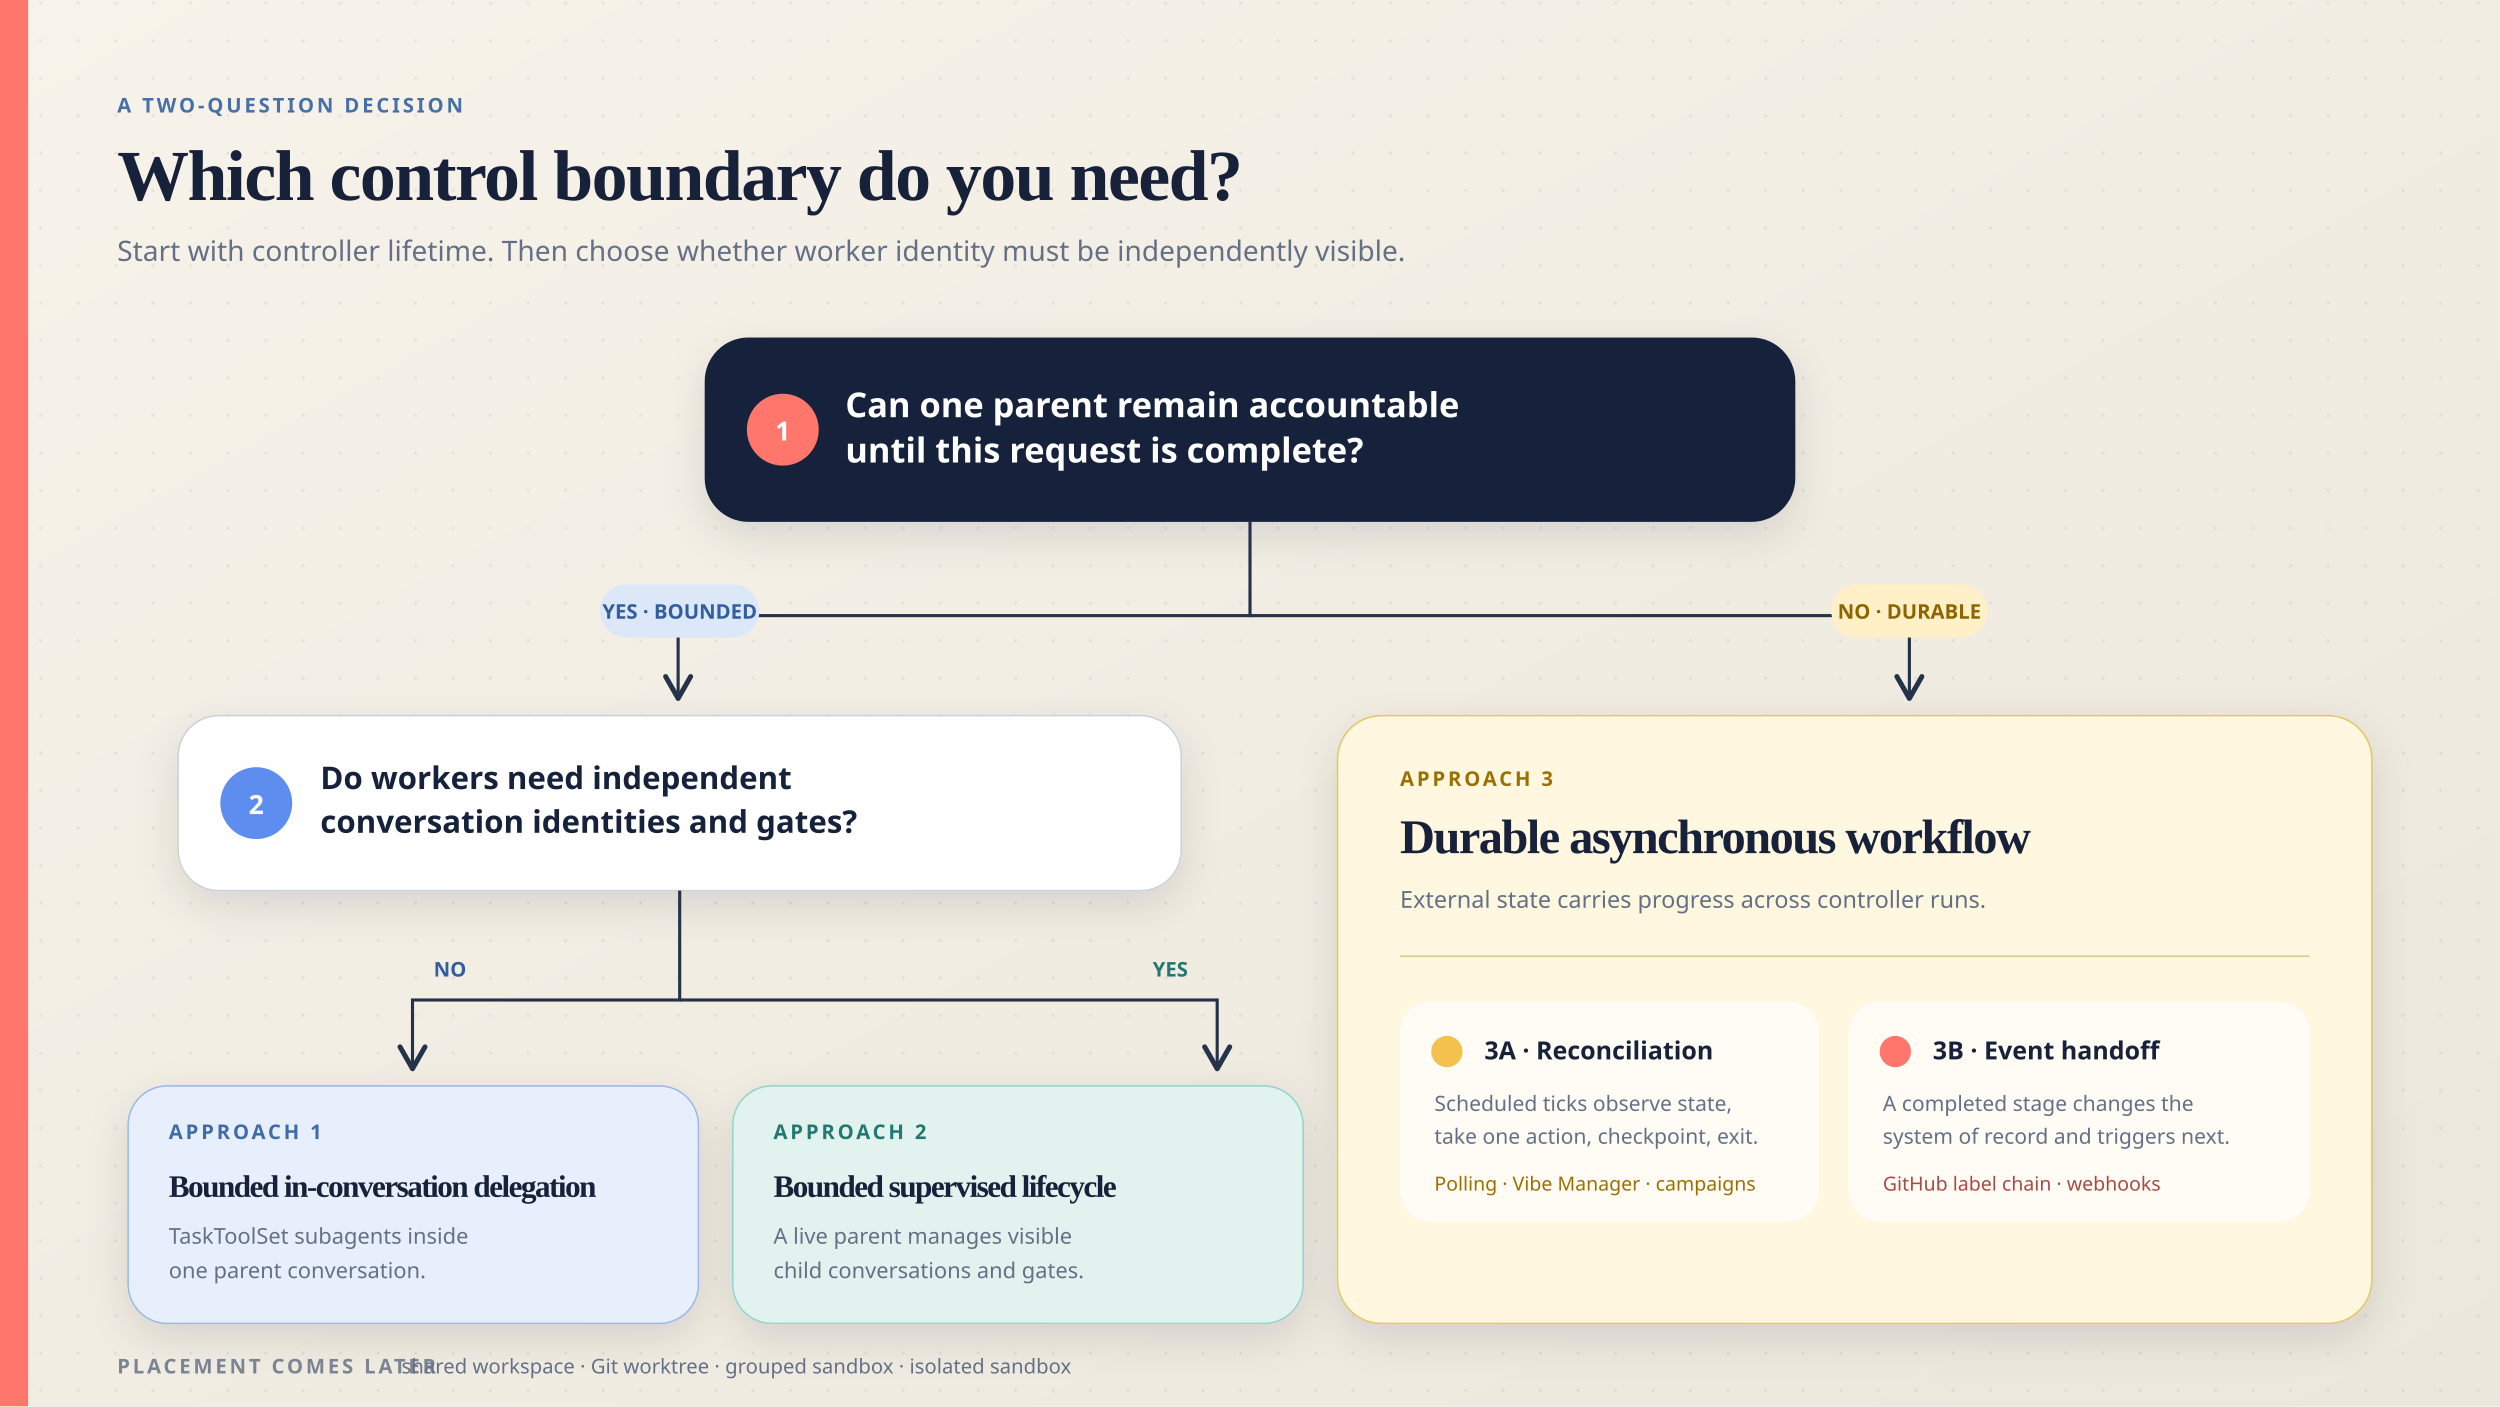
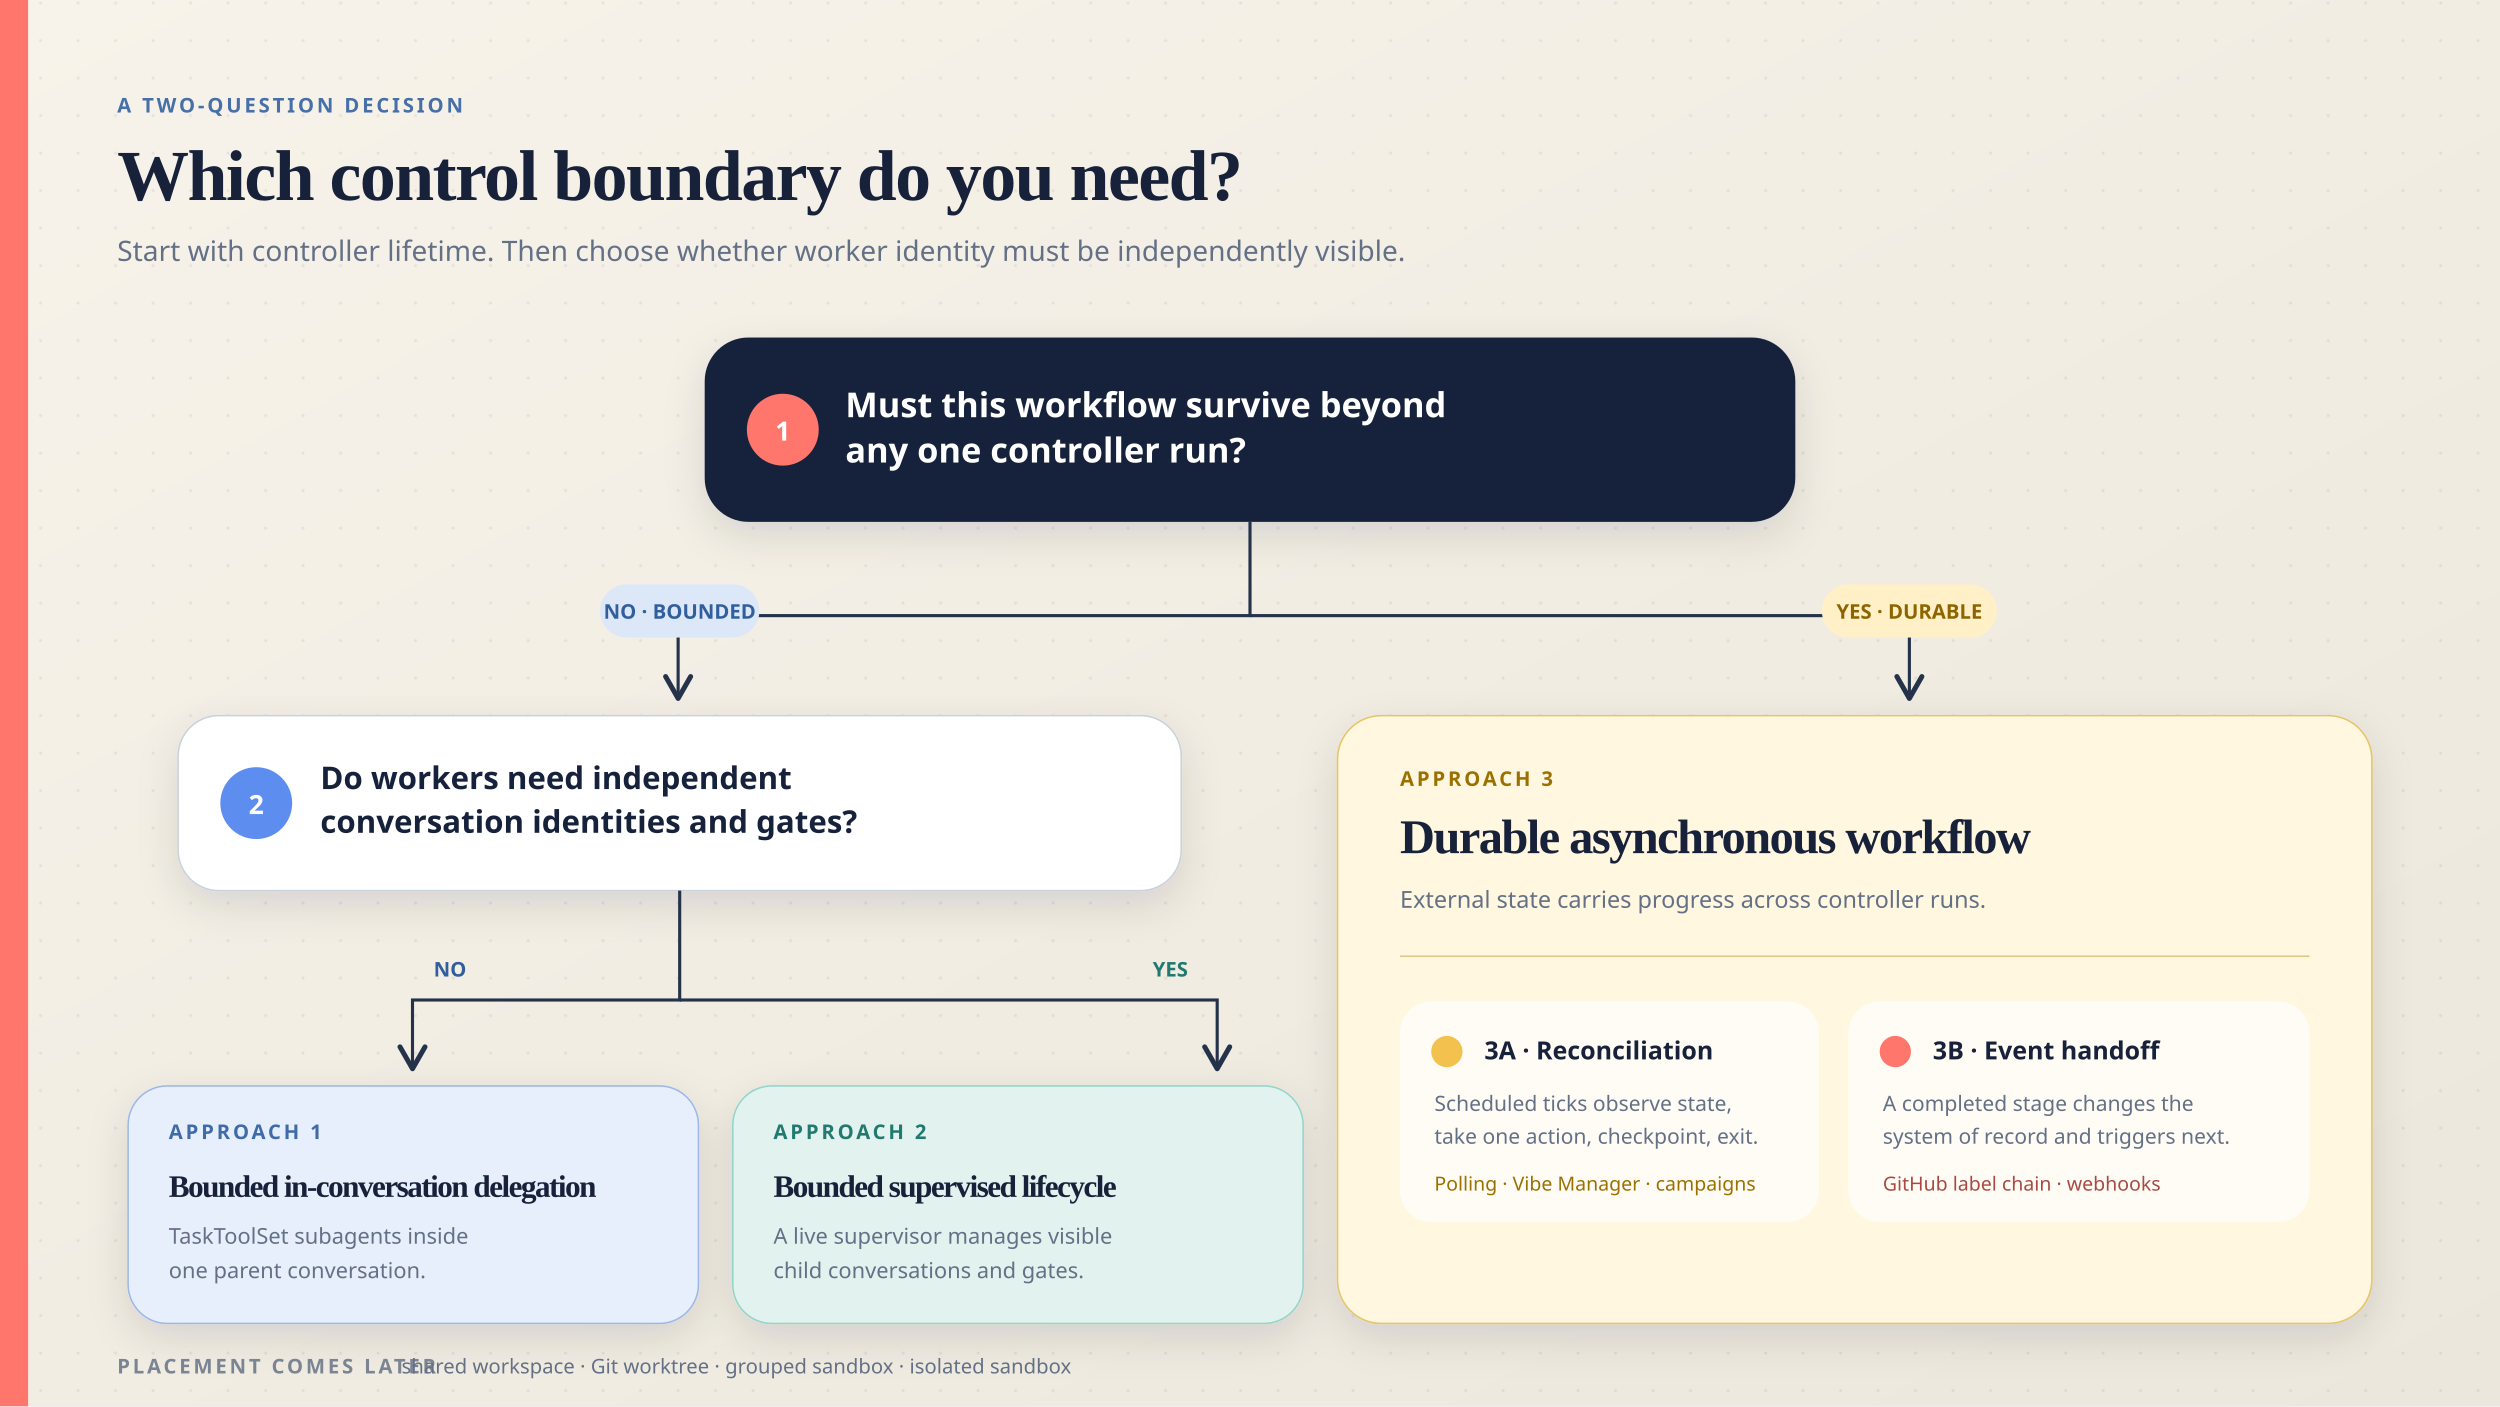
<svg xmlns="http://www.w3.org/2000/svg" viewBox="0 0 1600 900" role="img" aria-labelledby="title desc">
  <defs>
    <linearGradient id="paper" x1="0" y1="0" x2="1" y2="1">
      <stop offset="0" stop-color="#f7f3ea" />
      <stop offset="1" stop-color="#ece7dc" />
    </linearGradient>
    <filter id="soft" x="-20%" y="-20%" width="140%" height="150%">
      <feDropShadow dx="0" dy="9" stdDeviation="13" flood-color="#17223a" flood-opacity=".12" />
    </filter>
    <marker id="arrow" markerWidth="10" markerHeight="10" refX="8" refY="5" orient="auto">
      <path d="M1 1l7 4-7 4" fill="none" stroke="#24324a" stroke-width="1.6" stroke-linecap="round" stroke-linejoin="round" />
    </marker>
    <pattern id="dots" width="24" height="24" patternUnits="userSpaceOnUse">
      <circle cx="2" cy="2" r="1" fill="#24324a" opacity=".08" />
    </pattern>
    <style>
      .display{font-family:Georgia,"Times New Roman",serif;font-weight:700;letter-spacing:-1px}
      .body{font-family:"Avenir Next","Segoe UI",sans-serif}
      .eyebrow{font-family:"Avenir Next","Segoe UI",sans-serif;font-size:13px;font-weight:800;letter-spacing:1.8px}
      .ink{fill:#17223a}.muted{fill:#637086}
    </style>
  </defs>
  <rect width="1600" height="900" fill="url(#paper)" />
  <rect width="1600" height="900" fill="url(#dots)" />
  <rect x="0" y="0" width="18" height="900" fill="#ff766c" />
  <g class="body">
    <text x="75" y="72" class="eyebrow" fill="#476fa8">A TWO-QUESTION DECISION</text>
    <text x="75" y="128" class="display ink" font-size="46">Which control boundary do you need?</text>
    <text x="75" y="167" class="muted" font-size="18">Start with controller lifetime. Then choose whether worker identity must be independently visible.</text>
  </g>
  <g filter="url(#soft)">
    <rect x="451" y="216" width="698" height="118" rx="28" fill="#17223a" />
    <circle cx="501" cy="275" r="23" fill="#ff766c" />
    <text x="501" y="282" text-anchor="middle" class="body" fill="#fff" font-size="17" font-weight="800">1</text>
-     <text x="541" y="267" class="body" fill="#fff" font-size="22" font-weight="700">Can one parent remain accountable</text>
-     <text x="541" y="296" class="body" fill="#fff" font-size="22" font-weight="700">until this request is complete?</text>
+     <text x="541" y="267" class="body" fill="#fff" font-size="22" font-weight="700">Must this workflow survive beyond</text>
+     <text x="541" y="296" class="body" fill="#fff" font-size="22" font-weight="700">any one controller run?</text>
  </g>
  <path d="M800 334v60H434v53" fill="none" stroke="#24324a" stroke-width="2" marker-end="url(#arrow)" />
  <path d="M800 394h422v53" fill="none" stroke="#24324a" stroke-width="2" marker-end="url(#arrow)" />
  <g class="body">
    <rect x="384" y="374" width="102" height="34" rx="17" fill="#dce7f7" />
-     <text x="435" y="396" text-anchor="middle" fill="#315e9c" font-size="13" font-weight="800">YES · BOUNDED</text>
-     <rect x="1172" y="374" width="100" height="34" rx="17" fill="#fff0c8" />
-     <text x="1222" y="396" text-anchor="middle" fill="#8d6500" font-size="13" font-weight="800">NO · DURABLE</text>
+     <text x="435" y="396" text-anchor="middle" fill="#315e9c" font-size="13" font-weight="800">NO · BOUNDED</text>
+     <rect x="1166" y="374" width="112" height="34" rx="17" fill="#fff0c8" />
+     <text x="1222" y="396" text-anchor="middle" fill="#8d6500" font-size="13" font-weight="800">YES · DURABLE</text>
  </g>
  <g filter="url(#soft)">
    <rect x="114" y="458" width="642" height="112" rx="26" fill="#ffffff" stroke="#cad1da" />
    <circle cx="164" cy="514" r="23" fill="#5b8def" />
    <text x="164" y="521" text-anchor="middle" class="body" fill="#fff" font-size="17" font-weight="800">2</text>
    <text x="205" y="505" class="body ink" font-size="20" font-weight="700">Do workers need independent</text>
    <text x="205" y="533" class="body ink" font-size="20" font-weight="700">conversation identities and gates?</text>
  </g>
  <path d="M435 570v70H264v44" fill="none" stroke="#24324a" stroke-width="2" marker-end="url(#arrow)" />
  <path d="M435 640h344v44" fill="none" stroke="#24324a" stroke-width="2" marker-end="url(#arrow)" />
  <g class="body">
    <text x="288" y="625" text-anchor="middle" fill="#315e9c" font-size="13" font-weight="800">NO</text>
    <text x="749" y="625" text-anchor="middle" fill="#21796f" font-size="13" font-weight="800">YES</text>
  </g>
  <g filter="url(#soft)">
    <rect x="82" y="695" width="365" height="152" rx="25" fill="#e8effc" stroke="#9db8e8" />
    <rect x="469" y="695" width="365" height="152" rx="25" fill="#e2f3ef" stroke="#95d4c9" />
    <rect x="856" y="458" width="662" height="389" rx="28" fill="#fff7df" stroke="#e5c568" />
  </g>
  <g class="body">
    <text x="108" y="729" class="eyebrow" fill="#3f6ca9">APPROACH 1</text>
    <text x="108" y="766" class="display ink" font-size="20">Bounded in-conversation delegation</text>
    <text x="108" y="796" class="muted" font-size="14">TaskToolSet subagents inside</text>
    <text x="108" y="818" class="muted" font-size="14">one parent conversation.</text>
    <text x="495" y="729" class="eyebrow" fill="#21796f">APPROACH 2</text>
    <text x="495" y="766" class="display ink" font-size="20">Bounded supervised lifecycle</text>
-     <text x="495" y="796" class="muted" font-size="14">A live parent manages visible</text>
+     <text x="495" y="796" class="muted" font-size="14">A live supervisor manages visible</text>
    <text x="495" y="818" class="muted" font-size="14">child conversations and gates.</text>
    <text x="896" y="503" class="eyebrow" fill="#9a7000">APPROACH 3</text>
    <text x="896" y="546" class="display ink" font-size="31">Durable asynchronous workflow</text>
    <text x="896" y="581" class="muted" font-size="15">External state carries progress across controller runs.</text>
    <line x1="896" y1="612" x2="1478" y2="612" stroke="#dbc787" />
    <rect x="896" y="641" width="268" height="141" rx="20" fill="#fff" opacity=".68" />
    <circle cx="926" cy="673" r="10" fill="#f2c14e" />
    <text x="950" y="678" class="ink" font-size="16" font-weight="800">3A · Reconciliation</text>
    <text x="918" y="711" class="muted" font-size="13.5">Scheduled ticks observe state,</text>
    <text x="918" y="732" class="muted" font-size="13.5">take one action, checkpoint, exit.</text>
    <text x="918" y="762" fill="#9a7000" font-size="12.5">Polling · Vibe Manager · campaigns</text>
    <rect x="1183" y="641" width="295" height="141" rx="20" fill="#fff" opacity=".68" />
    <circle cx="1213" cy="673" r="10" fill="#ff766c" />
    <text x="1237" y="678" class="ink" font-size="16" font-weight="800">3B · Event handoff</text>
    <text x="1205" y="711" class="muted" font-size="13.5">A completed stage changes the</text>
    <text x="1205" y="732" class="muted" font-size="13.5">system of record and triggers next.</text>
    <text x="1205" y="762" fill="#a74a43" font-size="12.5">GitHub label chain · webhooks</text>
  </g>
  <g class="body">
    <text x="75" y="879" class="eyebrow" fill="#7b8492">PLACEMENT COMES LATER</text>
    <text x="257" y="879" class="muted" font-size="13">shared workspace · Git worktree · grouped sandbox · isolated sandbox</text>
  </g>
</svg>
